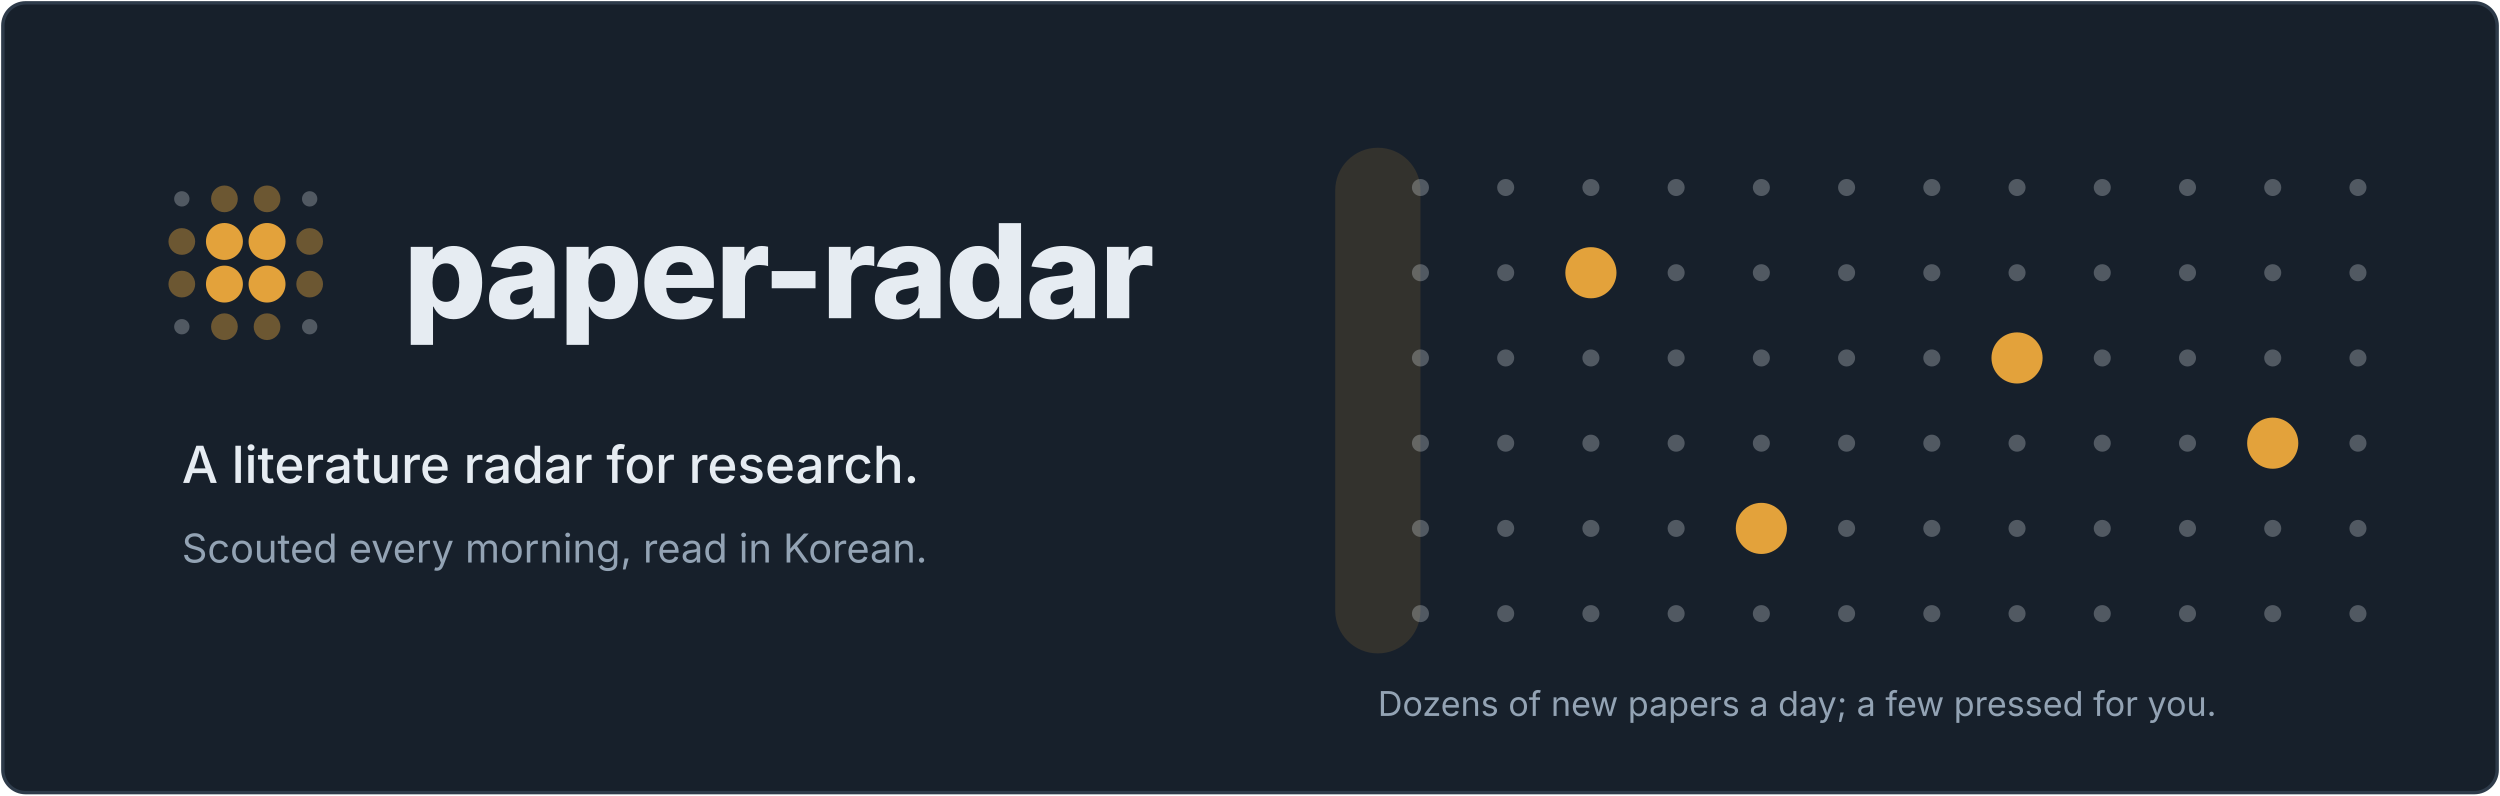
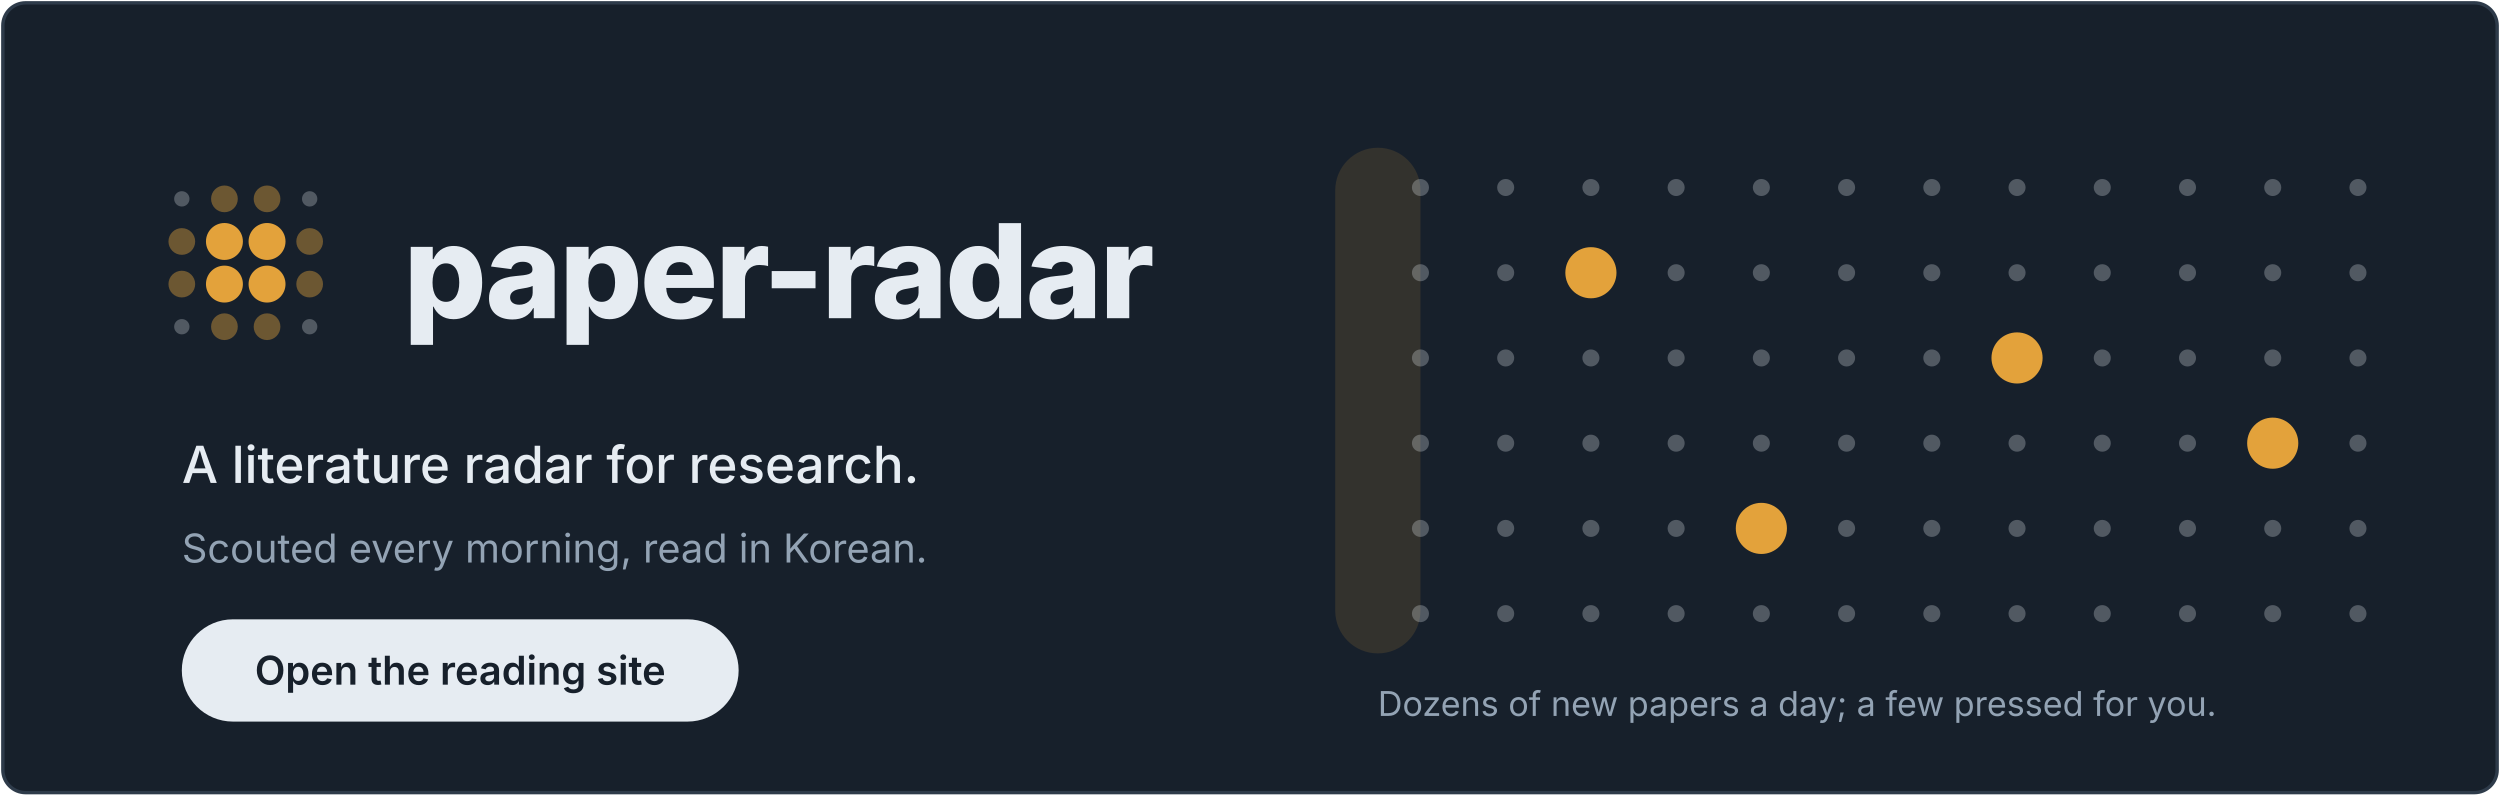
- <svg xmlns="http://www.w3.org/2000/svg" width="880" height="280" viewBox="0 0 880 280" role="img" aria-label="paper-radar — a literature radar for research, scouted every morning and read in Korean.">
+ <svg xmlns="http://www.w3.org/2000/svg" width="880" height="280" viewBox="0 0 880 280" role="img" aria-label="paper-radar — a literature radar for research, scouted every morning and read in Korean. Open the reading site.">
  <style>
    .tx-rest  { fill: #E6ECF2; opacity: .28; }
    .tx-halo  { fill: #E3A23B; opacity: .42; }
    .tx-core  { fill: #E3A23B; }
    .lens     { fill: none; stroke: #E6ECF2; stroke-width: 2.4; stroke-linecap: round; }
    .person   { fill: #93A3B4; }

    .card  { fill: #17202B; stroke: #2E3B4A; stroke-width: 1.2; }
    .name  { fill: #E6ECF2; font: 800 46px system-ui, -apple-system, 'Segoe UI', 'Apple SD Gothic Neo', 'Noto Sans KR', sans-serif; letter-spacing: -1px; }
    .line  { fill: #E6ECF2; font: 500 18px system-ui, -apple-system, 'Segoe UI', 'Apple SD Gothic Neo', 'Noto Sans KR', sans-serif; }
    .sub   { fill: #93A3B4; font: 14px system-ui, -apple-system, 'Segoe UI', 'Apple SD Gothic Neo', 'Noto Sans KR', sans-serif; }
    .count { fill: #93A3B4; font: 12px system-ui, -apple-system, 'Segoe UI', 'Apple SD Gothic Neo', 'Noto Sans KR', sans-serif; }
+     .btn   { fill: #E6ECF2; }
+     .btn-t { fill: #17202B; font: 600 14px system-ui, -apple-system, 'Segoe UI', 'Apple SD Gothic Neo', 'Noto Sans KR', sans-serif; }
    .band  { fill: #E3A23B; opacity: .14;
              animation: sweep 7s linear infinite; }
    @keyframes sweep { 0% { transform: translateX(0); }
                       78% { transform: translateX(360px); opacity: .14; }
                       79%, 100% { transform: translateX(360px); opacity: 0; } }
    .pk0 { animation: pick0 7s linear infinite; }
    @keyframes pick0 { 0%, 16.2% { opacity: .28; transform: scale(.42); } 19.2%, 96% { opacity: 1; transform: scale(1); } 100% { opacity: .28; transform: scale(.42); } }
    .pk1 { animation: pick1 7s linear infinite; }
    @keyframes pick1 { 0%, 29.2% { opacity: .28; transform: scale(.42); } 32.2%, 96% { opacity: 1; transform: scale(1); } 100% { opacity: .28; transform: scale(.42); } }
    .pk2 { animation: pick2 7s linear infinite; }
    @keyframes pick2 { 0%, 48.8% { opacity: .28; transform: scale(.42); } 51.8%, 96% { opacity: 1; transform: scale(1); } 100% { opacity: .28; transform: scale(.42); } }
    .pk3 { animation: pick3 7s linear infinite; }
    @keyframes pick3 { 0%, 68.2% { opacity: .28; transform: scale(.42); } 71.2%, 96% { opacity: 1; transform: scale(1); } 100% { opacity: .28; transform: scale(.42); } }
    @media (prefers-reduced-motion: reduce) {
      * { animation: none !important; }
    }
  </style>
  <rect class="card" x="1" y="1" width="878" height="278" rx="8" />
  <circle class="tx-rest" cx="64.0" cy="70.0" r="2.7" />
  <circle class="tx-halo" cx="79.0" cy="70.0" r="4.7" />
  <circle class="tx-halo" cx="94.0" cy="70.0" r="4.7" />
  <circle class="tx-rest" cx="109.0" cy="70.0" r="2.7" />
  <circle class="tx-halo" cx="64.0" cy="85.0" r="4.7" />
  <circle class="tx-core" cx="79.0" cy="85.0" r="6.5" />
  <circle class="tx-core" cx="94.0" cy="85.0" r="6.5" />
  <circle class="tx-halo" cx="109.0" cy="85.0" r="4.7" />
  <circle class="tx-halo" cx="64.0" cy="100.0" r="4.7" />
  <circle class="tx-core" cx="79.0" cy="100.0" r="6.5" />
  <circle class="tx-core" cx="94.0" cy="100.0" r="6.5" />
  <circle class="tx-halo" cx="109.0" cy="100.0" r="4.7" />
  <circle class="tx-rest" cx="64.0" cy="115.0" r="2.7" />
  <circle class="tx-halo" cx="79.0" cy="115.0" r="4.7" />
  <circle class="tx-halo" cx="94.0" cy="115.0" r="4.7" />
  <circle class="tx-rest" cx="109.0" cy="115.0" r="2.7" />
  <text class="name" x="142" y="112">paper-radar</text>
  <text class="line" x="64" y="170">A literature radar for research.</text>
  <text class="sub" x="64" y="198">Scouted every morning, read in Korean.</text>
+   <rect class="btn" x="64" y="218" width="196" height="36" rx="18" />
+   <text class="btn-t" x="162.0" y="241" text-anchor="middle">Open the reading site</text>
  <rect class="band" x="470" y="52" width="30" height="178" rx="15.0" />
  <circle class="tx-rest" cx="500" cy="66" r="3.0" />
  <circle class="tx-rest" cx="530" cy="66" r="3.0" />
  <circle class="tx-rest" cx="560" cy="66" r="3.0" />
  <circle class="tx-rest" cx="590" cy="66" r="3.0" />
  <circle class="tx-rest" cx="620" cy="66" r="3.0" />
  <circle class="tx-rest" cx="650" cy="66" r="3.0" />
  <circle class="tx-rest" cx="680" cy="66" r="3.0" />
  <circle class="tx-rest" cx="710" cy="66" r="3.0" />
  <circle class="tx-rest" cx="740" cy="66" r="3.0" />
  <circle class="tx-rest" cx="770" cy="66" r="3.0" />
  <circle class="tx-rest" cx="800" cy="66" r="3.0" />
  <circle class="tx-rest" cx="830" cy="66" r="3.0" />
  <circle class="tx-rest" cx="500" cy="96" r="3.0" />
  <circle class="tx-rest" cx="530" cy="96" r="3.0" />
  <circle class="tx-rest" cx="590" cy="96" r="3.0" />
  <circle class="tx-rest" cx="620" cy="96" r="3.0" />
  <circle class="tx-rest" cx="650" cy="96" r="3.0" />
  <circle class="tx-rest" cx="680" cy="96" r="3.0" />
  <circle class="tx-rest" cx="710" cy="96" r="3.0" />
  <circle class="tx-rest" cx="740" cy="96" r="3.0" />
  <circle class="tx-rest" cx="770" cy="96" r="3.0" />
  <circle class="tx-rest" cx="800" cy="96" r="3.0" />
  <circle class="tx-rest" cx="830" cy="96" r="3.0" />
  <circle class="tx-rest" cx="500" cy="126" r="3.0" />
  <circle class="tx-rest" cx="530" cy="126" r="3.0" />
  <circle class="tx-rest" cx="560" cy="126" r="3.0" />
  <circle class="tx-rest" cx="590" cy="126" r="3.0" />
  <circle class="tx-rest" cx="620" cy="126" r="3.0" />
  <circle class="tx-rest" cx="650" cy="126" r="3.0" />
  <circle class="tx-rest" cx="680" cy="126" r="3.0" />
  <circle class="tx-rest" cx="740" cy="126" r="3.0" />
  <circle class="tx-rest" cx="770" cy="126" r="3.0" />
  <circle class="tx-rest" cx="800" cy="126" r="3.0" />
  <circle class="tx-rest" cx="830" cy="126" r="3.0" />
  <circle class="tx-rest" cx="500" cy="156" r="3.0" />
  <circle class="tx-rest" cx="530" cy="156" r="3.0" />
  <circle class="tx-rest" cx="560" cy="156" r="3.0" />
  <circle class="tx-rest" cx="590" cy="156" r="3.0" />
  <circle class="tx-rest" cx="620" cy="156" r="3.0" />
  <circle class="tx-rest" cx="650" cy="156" r="3.0" />
  <circle class="tx-rest" cx="680" cy="156" r="3.0" />
  <circle class="tx-rest" cx="710" cy="156" r="3.0" />
  <circle class="tx-rest" cx="740" cy="156" r="3.0" />
  <circle class="tx-rest" cx="770" cy="156" r="3.0" />
  <circle class="tx-rest" cx="830" cy="156" r="3.0" />
  <circle class="tx-rest" cx="500" cy="186" r="3.0" />
  <circle class="tx-rest" cx="530" cy="186" r="3.0" />
  <circle class="tx-rest" cx="560" cy="186" r="3.0" />
  <circle class="tx-rest" cx="590" cy="186" r="3.0" />
  <circle class="tx-rest" cx="650" cy="186" r="3.0" />
  <circle class="tx-rest" cx="680" cy="186" r="3.0" />
  <circle class="tx-rest" cx="710" cy="186" r="3.0" />
  <circle class="tx-rest" cx="740" cy="186" r="3.0" />
  <circle class="tx-rest" cx="770" cy="186" r="3.0" />
  <circle class="tx-rest" cx="800" cy="186" r="3.0" />
  <circle class="tx-rest" cx="830" cy="186" r="3.0" />
  <circle class="tx-rest" cx="500" cy="216" r="3.0" />
  <circle class="tx-rest" cx="530" cy="216" r="3.0" />
  <circle class="tx-rest" cx="560" cy="216" r="3.0" />
  <circle class="tx-rest" cx="590" cy="216" r="3.0" />
  <circle class="tx-rest" cx="620" cy="216" r="3.0" />
  <circle class="tx-rest" cx="650" cy="216" r="3.0" />
  <circle class="tx-rest" cx="680" cy="216" r="3.0" />
  <circle class="tx-rest" cx="710" cy="216" r="3.0" />
  <circle class="tx-rest" cx="740" cy="216" r="3.0" />
  <circle class="tx-rest" cx="770" cy="216" r="3.0" />
  <circle class="tx-rest" cx="800" cy="216" r="3.0" />
  <circle class="tx-rest" cx="830" cy="216" r="3.0" />
  <circle class="tx-core pk0" style="transform-box: fill-box; transform-origin: center" cx="560" cy="96" r="9.0" />
  <circle class="tx-core pk1" style="transform-box: fill-box; transform-origin: center" cx="620" cy="186" r="9.0" />
  <circle class="tx-core pk2" style="transform-box: fill-box; transform-origin: center" cx="710" cy="126" r="9.0" />
  <circle class="tx-core pk3" style="transform-box: fill-box; transform-origin: center" cx="800" cy="156" r="9.0" />
  <text class="count" x="485.0" y="252">Dozens of new papers a day; a few pressed for you.</text>
</svg>
